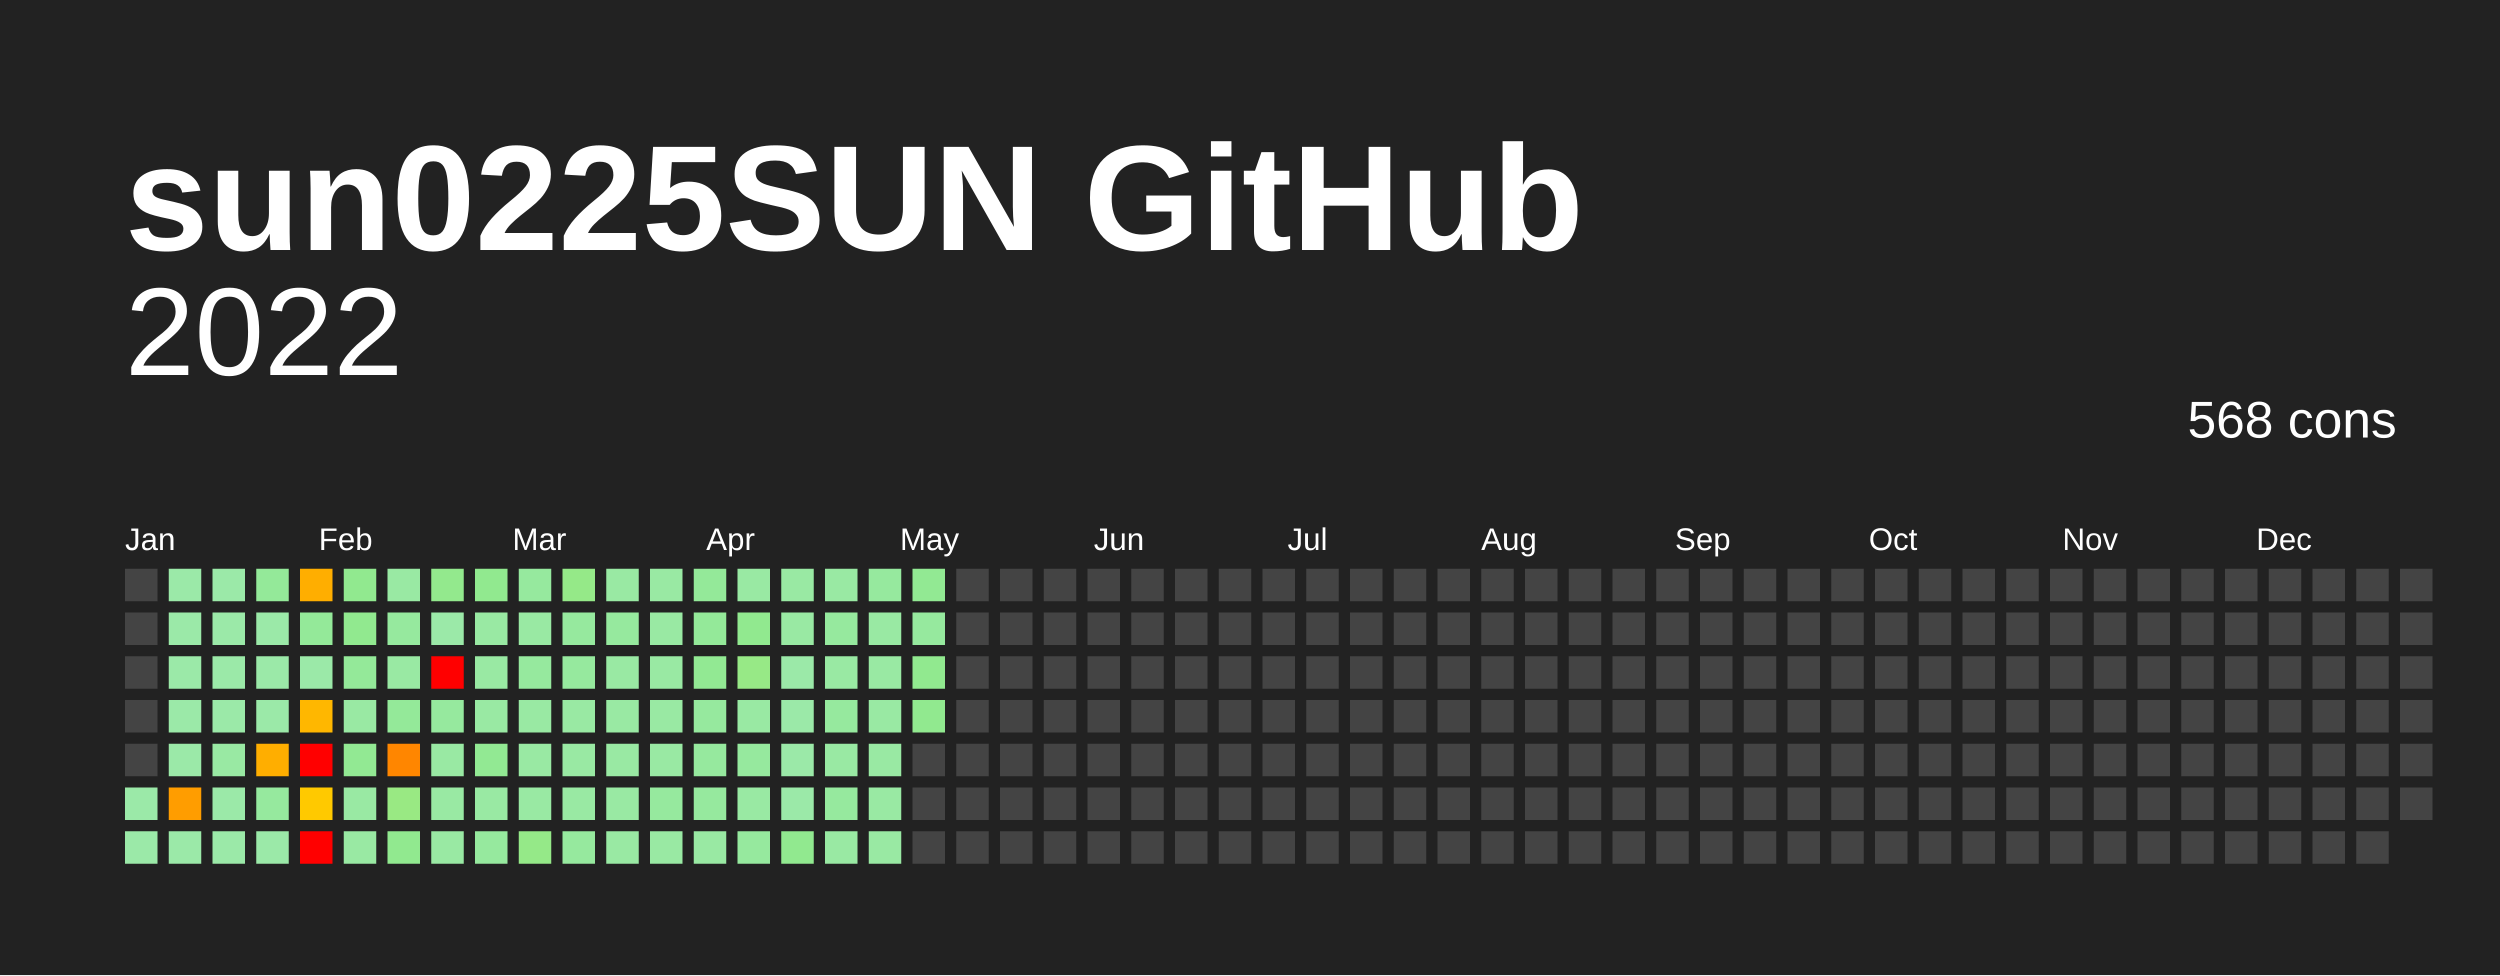
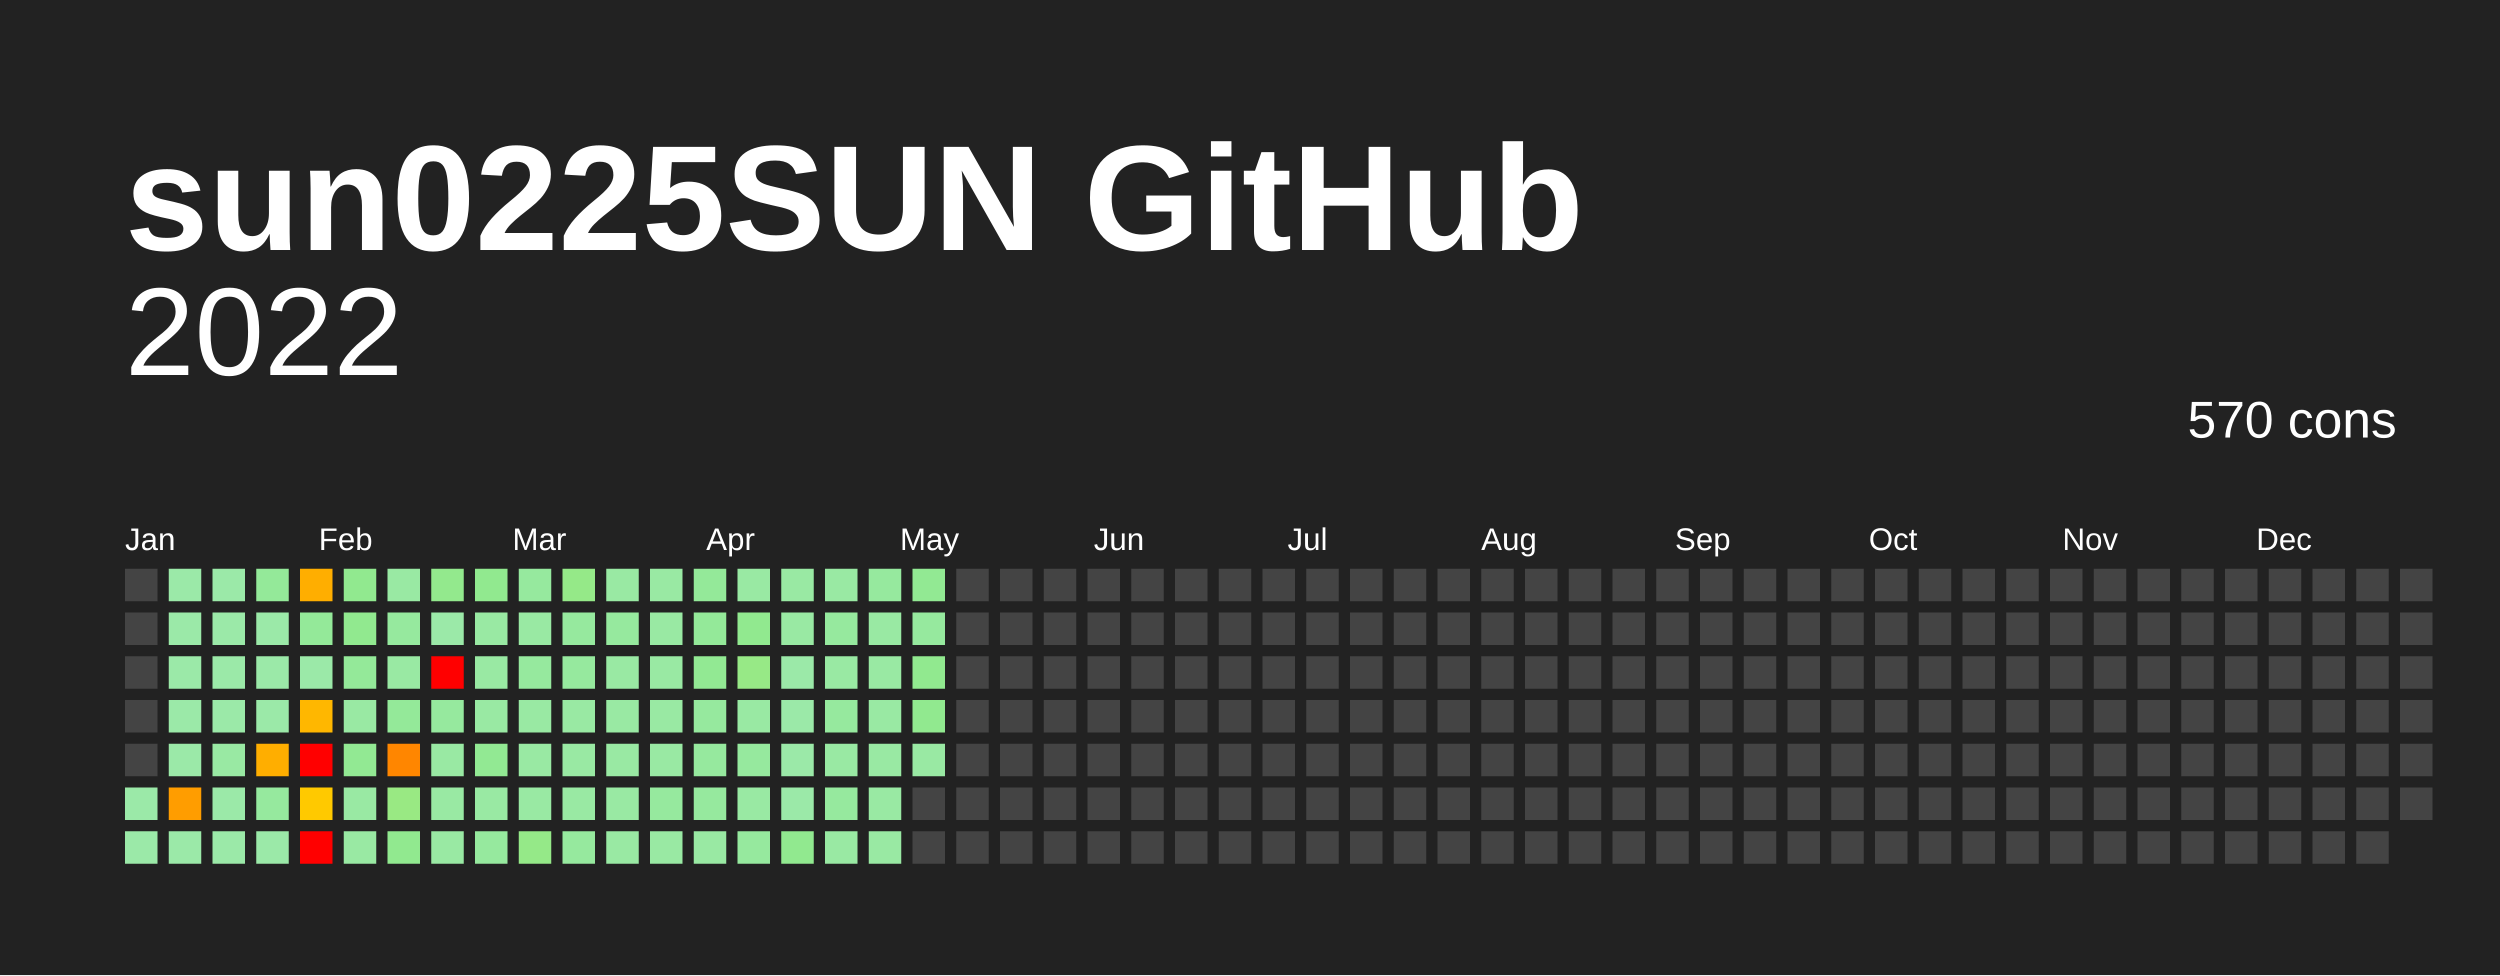
<svg xmlns="http://www.w3.org/2000/svg" baseProfile="full" height="78mm" version="1.1" viewBox="0,0,200,78" width="200mm">
  <defs />
  <rect fill="#222222" height="78" width="200" x="0" y="0" />
  <text fill="#FFFFFF" style="font-size:12px; font-family:Arial; font-weight:bold;" x="10" y="20">sun0225SUN GitHub</text>
  <text alignment-baseline="hanging" fill="#FFFFFF" style="font-size:10.0px; font-family:Arial;" x="10" y="30">2022</text>
-   <text alignment-baseline="hanging" fill="#FFFFFF" style="font-size:4.125px; font-family:Arial;" x="175" y="35">568 cons</text>
+   <text alignment-baseline="hanging" fill="#FFFFFF" style="font-size:4.125px; font-family:Arial;" x="175" y="35">570 cons</text>
  <text fill="#FFFFFF" style="font-size:2.5px; font-family:Arial" x="10.0" y="44">Jan</text>
  <text fill="#FFFFFF" style="font-size:2.5px; font-family:Arial" x="25.5" y="44">Feb</text>
  <text fill="#FFFFFF" style="font-size:2.5px; font-family:Arial" x="41.0" y="44">Mar</text>
  <text fill="#FFFFFF" style="font-size:2.5px; font-family:Arial" x="56.5" y="44">Apr</text>
  <text fill="#FFFFFF" style="font-size:2.5px; font-family:Arial" x="72.0" y="44">May</text>
  <text fill="#FFFFFF" style="font-size:2.5px; font-family:Arial" x="87.5" y="44">Jun</text>
  <text fill="#FFFFFF" style="font-size:2.5px; font-family:Arial" x="103.0" y="44">Jul</text>
  <text fill="#FFFFFF" style="font-size:2.5px; font-family:Arial" x="118.5" y="44">Aug</text>
  <text fill="#FFFFFF" style="font-size:2.5px; font-family:Arial" x="134.0" y="44">Sep</text>
  <text fill="#FFFFFF" style="font-size:2.5px; font-family:Arial" x="149.5" y="44">Oct</text>
  <text fill="#FFFFFF" style="font-size:2.5px; font-family:Arial" x="165.0" y="44">Nov</text>
  <text fill="#FFFFFF" style="font-size:2.5px; font-family:Arial" x="180.5" y="44">Dec</text>
  <rect fill="#444444" height="2.6" width="2.6" x="10.0" y="45.5" />
  <rect fill="#444444" height="2.6" width="2.6" x="10.0" y="49.0" />
  <rect fill="#444444" height="2.6" width="2.6" x="10.0" y="52.5" />
  <rect fill="#444444" height="2.6" width="2.6" x="10.0" y="56.0" />
  <rect fill="#444444" height="2.6" width="2.6" x="10.0" y="59.5" />
  <rect fill="#9be9a8" height="2.6" width="2.6" x="10.0" y="63.0" />
  <rect fill="#9be9a8" height="2.6" width="2.6" x="10.0" y="66.5" />
  <rect fill="#9be9a8" height="2.6" width="2.6" x="13.5" y="45.5" />
  <rect fill="#9be9a8" height="2.6" width="2.6" x="13.5" y="49.0" />
  <rect fill="#9be9a8" height="2.6" width="2.6" x="13.5" y="52.5" />
  <rect fill="#9be9a8" height="2.6" width="2.6" x="13.5" y="56.0" />
  <rect fill="#9be9a8" height="2.6" width="2.6" x="13.5" y="59.5" />
  <rect fill="#ff9d00" height="2.6" width="2.6" x="13.5" y="63.0" />
  <rect fill="#9be9a8" height="2.6" width="2.6" x="13.5" y="66.5" />
  <rect fill="#9be9a8" height="2.6" width="2.6" x="17.0" y="45.5" />
  <rect fill="#9be9a8" height="2.6" width="2.6" x="17.0" y="49.0" />
  <rect fill="#9be9a8" height="2.6" width="2.6" x="17.0" y="52.5" />
  <rect fill="#9be9a8" height="2.6" width="2.6" x="17.0" y="56.0" />
  <rect fill="#99e9a3" height="2.6" width="2.6" x="17.0" y="59.5" />
  <rect fill="#9be9a8" height="2.6" width="2.6" x="17.0" y="63.0" />
  <rect fill="#9be9a8" height="2.6" width="2.6" x="17.0" y="66.5" />
  <rect fill="#94e999" height="2.6" width="2.6" x="20.5" y="45.5" />
  <rect fill="#9be9a8" height="2.6" width="2.6" x="20.5" y="49.0" />
  <rect fill="#9be9a8" height="2.6" width="2.6" x="20.5" y="52.5" />
  <rect fill="#9be9a8" height="2.6" width="2.6" x="20.5" y="56.0" />
  <rect fill="#ffae00" height="2.6" width="2.6" x="20.5" y="59.5" />
  <rect fill="#96e99e" height="2.6" width="2.6" x="20.5" y="63.0" />
  <rect fill="#9be9a8" height="2.6" width="2.6" x="20.5" y="66.5" />
  <rect fill="#ffae00" height="2.6" width="2.6" x="24.0" y="45.5" />
  <rect fill="#94e999" height="2.6" width="2.6" x="24.0" y="49.0" />
  <rect fill="#9be9a8" height="2.6" width="2.6" x="24.0" y="52.5" />
  <rect fill="#ffb700" height="2.6" width="2.6" x="24.0" y="56.0" />
  <rect fill="red" height="2.6" width="2.6" x="24.0" y="59.5" />
  <rect fill="#ffc900" height="2.6" width="2.6" x="24.0" y="63.0" />
  <rect fill="red" height="2.6" width="2.6" x="24.0" y="66.5" />
  <rect fill="#91e98f" height="2.6" width="2.6" x="27.5" y="45.5" />
  <rect fill="#91e98f" height="2.6" width="2.6" x="27.5" y="49.0" />
  <rect fill="#94e999" height="2.6" width="2.6" x="27.5" y="52.5" />
  <rect fill="#99e9a3" height="2.6" width="2.6" x="27.5" y="56.0" />
  <rect fill="#92e993" height="2.6" width="2.6" x="27.5" y="59.5" />
  <rect fill="#99e9a3" height="2.6" width="2.6" x="27.5" y="63.0" />
  <rect fill="#99e9a3" height="2.6" width="2.6" x="27.5" y="66.5" />
  <rect fill="#99e9a3" height="2.6" width="2.6" x="31.0" y="45.5" />
  <rect fill="#96e99e" height="2.6" width="2.6" x="31.0" y="49.0" />
  <rect fill="#99e9a3" height="2.6" width="2.6" x="31.0" y="52.5" />
  <rect fill="#94e999" height="2.6" width="2.6" x="31.0" y="56.0" />
  <rect fill="#ff8600" height="2.6" width="2.6" x="31.0" y="59.5" />
  <rect fill="#99e983" height="2.6" width="2.6" x="31.0" y="63.0" />
  <rect fill="#91e98f" height="2.6" width="2.6" x="31.0" y="66.5" />
  <rect fill="#93e98d" height="2.6" width="2.6" x="34.5" y="45.5" />
  <rect fill="#9be9a8" height="2.6" width="2.6" x="34.5" y="49.0" />
  <rect fill="red" height="2.6" width="2.6" x="34.5" y="52.5" />
  <rect fill="#96e99e" height="2.6" width="2.6" x="34.5" y="56.0" />
  <rect fill="#99e9a3" height="2.6" width="2.6" x="34.5" y="59.5" />
  <rect fill="#99e9a3" height="2.6" width="2.6" x="34.5" y="63.0" />
  <rect fill="#99e9a3" height="2.6" width="2.6" x="34.5" y="66.5" />
  <rect fill="#91e98f" height="2.6" width="2.6" x="38.0" y="45.5" />
  <rect fill="#99e9a3" height="2.6" width="2.6" x="38.0" y="49.0" />
  <rect fill="#99e9a3" height="2.6" width="2.6" x="38.0" y="52.5" />
  <rect fill="#99e9a3" height="2.6" width="2.6" x="38.0" y="56.0" />
  <rect fill="#92e993" height="2.6" width="2.6" x="38.0" y="59.5" />
  <rect fill="#99e9a3" height="2.6" width="2.6" x="38.0" y="63.0" />
  <rect fill="#96e99e" height="2.6" width="2.6" x="38.0" y="66.5" />
  <rect fill="#96e99e" height="2.6" width="2.6" x="41.5" y="45.5" />
  <rect fill="#99e9a3" height="2.6" width="2.6" x="41.5" y="49.0" />
  <rect fill="#96e99e" height="2.6" width="2.6" x="41.5" y="52.5" />
  <rect fill="#99e9a3" height="2.6" width="2.6" x="41.5" y="56.0" />
  <rect fill="#99e9a3" height="2.6" width="2.6" x="41.5" y="59.5" />
  <rect fill="#99e9a3" height="2.6" width="2.6" x="41.5" y="63.0" />
  <rect fill="#95e988" height="2.6" width="2.6" x="41.5" y="66.5" />
  <rect fill="#95e988" height="2.6" width="2.6" x="45.0" y="45.5" />
  <rect fill="#96e99e" height="2.6" width="2.6" x="45.0" y="49.0" />
  <rect fill="#96e99e" height="2.6" width="2.6" x="45.0" y="52.5" />
  <rect fill="#99e9a3" height="2.6" width="2.6" x="45.0" y="56.0" />
  <rect fill="#99e9a3" height="2.6" width="2.6" x="45.0" y="59.5" />
  <rect fill="#99e9a3" height="2.6" width="2.6" x="45.0" y="63.0" />
  <rect fill="#96e99e" height="2.6" width="2.6" x="45.0" y="66.5" />
  <rect fill="#99e9a3" height="2.6" width="2.6" x="48.5" y="45.5" />
  <rect fill="#96e99e" height="2.6" width="2.6" x="48.5" y="49.0" />
  <rect fill="#99e9a3" height="2.6" width="2.6" x="48.5" y="52.5" />
  <rect fill="#99e9a3" height="2.6" width="2.6" x="48.5" y="56.0" />
  <rect fill="#99e9a3" height="2.6" width="2.6" x="48.5" y="59.5" />
  <rect fill="#99e9a3" height="2.6" width="2.6" x="48.5" y="63.0" />
  <rect fill="#99e9a3" height="2.6" width="2.6" x="48.5" y="66.5" />
  <rect fill="#99e9a3" height="2.6" width="2.6" x="52.0" y="45.5" />
  <rect fill="#99e9a3" height="2.6" width="2.6" x="52.0" y="49.0" />
  <rect fill="#99e9a3" height="2.6" width="2.6" x="52.0" y="52.5" />
  <rect fill="#99e9a3" height="2.6" width="2.6" x="52.0" y="56.0" />
  <rect fill="#99e9a3" height="2.6" width="2.6" x="52.0" y="59.5" />
  <rect fill="#96e99e" height="2.6" width="2.6" x="52.0" y="63.0" />
  <rect fill="#99e9a3" height="2.6" width="2.6" x="52.0" y="66.5" />
  <rect fill="#94e999" height="2.6" width="2.6" x="55.5" y="45.5" />
  <rect fill="#94e999" height="2.6" width="2.6" x="55.5" y="49.0" />
  <rect fill="#92e993" height="2.6" width="2.6" x="55.5" y="52.5" />
  <rect fill="#96e99e" height="2.6" width="2.6" x="55.5" y="56.0" />
  <rect fill="#96e99e" height="2.6" width="2.6" x="55.5" y="59.5" />
  <rect fill="#96e99e" height="2.6" width="2.6" x="55.5" y="63.0" />
  <rect fill="#99e9a3" height="2.6" width="2.6" x="55.5" y="66.5" />
  <rect fill="#99e9a3" height="2.6" width="2.6" x="59.0" y="45.5" />
  <rect fill="#91e98f" height="2.6" width="2.6" x="59.0" y="49.0" />
  <rect fill="#97e986" height="2.6" width="2.6" x="59.0" y="52.5" />
  <rect fill="#99e9a3" height="2.6" width="2.6" x="59.0" y="56.0" />
  <rect fill="#96e99e" height="2.6" width="2.6" x="59.0" y="59.5" />
  <rect fill="#99e9a3" height="2.6" width="2.6" x="59.0" y="63.0" />
  <rect fill="#96e99e" height="2.6" width="2.6" x="59.0" y="66.5" />
  <rect fill="#99e9a3" height="2.6" width="2.6" x="62.5" y="45.5" />
  <rect fill="#99e9a3" height="2.6" width="2.6" x="62.5" y="49.0" />
  <rect fill="#9be9a8" height="2.6" width="2.6" x="62.5" y="52.5" />
  <rect fill="#9be9a8" height="2.6" width="2.6" x="62.5" y="56.0" />
  <rect fill="#9be9a8" height="2.6" width="2.6" x="62.5" y="59.5" />
  <rect fill="#9be9a8" height="2.6" width="2.6" x="62.5" y="63.0" />
  <rect fill="#91e98f" height="2.6" width="2.6" x="62.5" y="66.5" />
  <rect fill="#99e9a3" height="2.6" width="2.6" x="66.0" y="45.5" />
  <rect fill="#96e99e" height="2.6" width="2.6" x="66.0" y="49.0" />
  <rect fill="#99e9a3" height="2.6" width="2.6" x="66.0" y="52.5" />
  <rect fill="#96e99e" height="2.6" width="2.6" x="66.0" y="56.0" />
  <rect fill="#99e9a3" height="2.6" width="2.6" x="66.0" y="59.5" />
  <rect fill="#96e99e" height="2.6" width="2.6" x="66.0" y="63.0" />
  <rect fill="#99e9a3" height="2.6" width="2.6" x="66.0" y="66.5" />
  <rect fill="#96e99e" height="2.6" width="2.6" x="69.5" y="45.5" />
  <rect fill="#99e9a3" height="2.6" width="2.6" x="69.5" y="49.0" />
  <rect fill="#99e9a3" height="2.6" width="2.6" x="69.5" y="52.5" />
  <rect fill="#99e9a3" height="2.6" width="2.6" x="69.5" y="56.0" />
  <rect fill="#99e9a3" height="2.6" width="2.6" x="69.5" y="59.5" />
  <rect fill="#99e9a3" height="2.6" width="2.6" x="69.5" y="63.0" />
  <rect fill="#99e9a3" height="2.6" width="2.6" x="69.5" y="66.5" />
  <rect fill="#92e993" height="2.6" width="2.6" x="73.0" y="45.5" />
  <rect fill="#96e99e" height="2.6" width="2.6" x="73.0" y="49.0" />
  <rect fill="#91e98f" height="2.6" width="2.6" x="73.0" y="52.5" />
  <rect fill="#91e98f" height="2.6" width="2.6" x="73.0" y="56.0" />
-   <rect fill="#444444" height="2.6" width="2.6" x="73.0" y="59.5" />
+   <rect fill="#99e9a3" height="2.6" width="2.6" x="73.0" y="59.5" />
  <rect fill="#444444" height="2.6" width="2.6" x="73.0" y="63.0" />
  <rect fill="#444444" height="2.6" width="2.6" x="73.0" y="66.5" />
  <rect fill="#444444" height="2.6" width="2.6" x="76.5" y="45.5" />
  <rect fill="#444444" height="2.6" width="2.6" x="76.5" y="49.0" />
  <rect fill="#444444" height="2.6" width="2.6" x="76.5" y="52.5" />
  <rect fill="#444444" height="2.6" width="2.6" x="76.5" y="56.0" />
  <rect fill="#444444" height="2.6" width="2.6" x="76.5" y="59.5" />
  <rect fill="#444444" height="2.6" width="2.6" x="76.5" y="63.0" />
  <rect fill="#444444" height="2.6" width="2.6" x="76.5" y="66.5" />
  <rect fill="#444444" height="2.6" width="2.6" x="80.0" y="45.5" />
  <rect fill="#444444" height="2.6" width="2.6" x="80.0" y="49.0" />
  <rect fill="#444444" height="2.6" width="2.6" x="80.0" y="52.5" />
  <rect fill="#444444" height="2.6" width="2.6" x="80.0" y="56.0" />
  <rect fill="#444444" height="2.6" width="2.6" x="80.0" y="59.5" />
  <rect fill="#444444" height="2.6" width="2.6" x="80.0" y="63.0" />
  <rect fill="#444444" height="2.6" width="2.6" x="80.0" y="66.5" />
  <rect fill="#444444" height="2.6" width="2.6" x="83.5" y="45.5" />
  <rect fill="#444444" height="2.6" width="2.6" x="83.5" y="49.0" />
  <rect fill="#444444" height="2.6" width="2.6" x="83.5" y="52.5" />
  <rect fill="#444444" height="2.6" width="2.6" x="83.5" y="56.0" />
  <rect fill="#444444" height="2.6" width="2.6" x="83.5" y="59.5" />
  <rect fill="#444444" height="2.6" width="2.6" x="83.5" y="63.0" />
  <rect fill="#444444" height="2.6" width="2.6" x="83.5" y="66.5" />
  <rect fill="#444444" height="2.6" width="2.6" x="87.0" y="45.5" />
  <rect fill="#444444" height="2.6" width="2.6" x="87.0" y="49.0" />
  <rect fill="#444444" height="2.6" width="2.6" x="87.0" y="52.5" />
  <rect fill="#444444" height="2.6" width="2.6" x="87.0" y="56.0" />
  <rect fill="#444444" height="2.6" width="2.6" x="87.0" y="59.5" />
  <rect fill="#444444" height="2.6" width="2.6" x="87.0" y="63.0" />
  <rect fill="#444444" height="2.6" width="2.6" x="87.0" y="66.5" />
  <rect fill="#444444" height="2.6" width="2.6" x="90.5" y="45.5" />
  <rect fill="#444444" height="2.6" width="2.6" x="90.5" y="49.0" />
  <rect fill="#444444" height="2.6" width="2.6" x="90.5" y="52.5" />
  <rect fill="#444444" height="2.6" width="2.6" x="90.5" y="56.0" />
  <rect fill="#444444" height="2.6" width="2.6" x="90.5" y="59.5" />
  <rect fill="#444444" height="2.6" width="2.6" x="90.5" y="63.0" />
  <rect fill="#444444" height="2.6" width="2.6" x="90.5" y="66.5" />
  <rect fill="#444444" height="2.6" width="2.6" x="94.0" y="45.5" />
  <rect fill="#444444" height="2.6" width="2.6" x="94.0" y="49.0" />
  <rect fill="#444444" height="2.6" width="2.6" x="94.0" y="52.5" />
  <rect fill="#444444" height="2.6" width="2.6" x="94.0" y="56.0" />
  <rect fill="#444444" height="2.6" width="2.6" x="94.0" y="59.5" />
  <rect fill="#444444" height="2.6" width="2.6" x="94.0" y="63.0" />
  <rect fill="#444444" height="2.6" width="2.6" x="94.0" y="66.5" />
  <rect fill="#444444" height="2.6" width="2.6" x="97.5" y="45.5" />
  <rect fill="#444444" height="2.6" width="2.6" x="97.5" y="49.0" />
  <rect fill="#444444" height="2.6" width="2.6" x="97.5" y="52.5" />
  <rect fill="#444444" height="2.6" width="2.6" x="97.5" y="56.0" />
  <rect fill="#444444" height="2.6" width="2.6" x="97.5" y="59.5" />
  <rect fill="#444444" height="2.6" width="2.6" x="97.5" y="63.0" />
  <rect fill="#444444" height="2.6" width="2.6" x="97.5" y="66.5" />
  <rect fill="#444444" height="2.6" width="2.6" x="101.0" y="45.5" />
  <rect fill="#444444" height="2.6" width="2.6" x="101.0" y="49.0" />
  <rect fill="#444444" height="2.6" width="2.6" x="101.0" y="52.5" />
  <rect fill="#444444" height="2.6" width="2.6" x="101.0" y="56.0" />
  <rect fill="#444444" height="2.6" width="2.6" x="101.0" y="59.5" />
  <rect fill="#444444" height="2.6" width="2.6" x="101.0" y="63.0" />
  <rect fill="#444444" height="2.6" width="2.6" x="101.0" y="66.5" />
  <rect fill="#444444" height="2.6" width="2.6" x="104.5" y="45.5" />
  <rect fill="#444444" height="2.6" width="2.6" x="104.5" y="49.0" />
  <rect fill="#444444" height="2.6" width="2.6" x="104.5" y="52.5" />
  <rect fill="#444444" height="2.6" width="2.6" x="104.5" y="56.0" />
  <rect fill="#444444" height="2.6" width="2.6" x="104.5" y="59.5" />
  <rect fill="#444444" height="2.6" width="2.6" x="104.5" y="63.0" />
  <rect fill="#444444" height="2.6" width="2.6" x="104.5" y="66.5" />
  <rect fill="#444444" height="2.6" width="2.6" x="108.0" y="45.5" />
  <rect fill="#444444" height="2.6" width="2.6" x="108.0" y="49.0" />
  <rect fill="#444444" height="2.6" width="2.6" x="108.0" y="52.5" />
  <rect fill="#444444" height="2.6" width="2.6" x="108.0" y="56.0" />
  <rect fill="#444444" height="2.6" width="2.6" x="108.0" y="59.5" />
  <rect fill="#444444" height="2.6" width="2.6" x="108.0" y="63.0" />
  <rect fill="#444444" height="2.6" width="2.6" x="108.0" y="66.5" />
  <rect fill="#444444" height="2.6" width="2.6" x="111.5" y="45.5" />
  <rect fill="#444444" height="2.6" width="2.6" x="111.5" y="49.0" />
  <rect fill="#444444" height="2.6" width="2.6" x="111.5" y="52.5" />
  <rect fill="#444444" height="2.6" width="2.6" x="111.5" y="56.0" />
  <rect fill="#444444" height="2.6" width="2.6" x="111.5" y="59.5" />
  <rect fill="#444444" height="2.6" width="2.6" x="111.5" y="63.0" />
  <rect fill="#444444" height="2.6" width="2.6" x="111.5" y="66.5" />
  <rect fill="#444444" height="2.6" width="2.6" x="115.0" y="45.5" />
  <rect fill="#444444" height="2.6" width="2.6" x="115.0" y="49.0" />
  <rect fill="#444444" height="2.6" width="2.6" x="115.0" y="52.5" />
  <rect fill="#444444" height="2.6" width="2.6" x="115.0" y="56.0" />
  <rect fill="#444444" height="2.6" width="2.6" x="115.0" y="59.5" />
  <rect fill="#444444" height="2.6" width="2.6" x="115.0" y="63.0" />
  <rect fill="#444444" height="2.6" width="2.6" x="115.0" y="66.5" />
  <rect fill="#444444" height="2.6" width="2.6" x="118.5" y="45.5" />
  <rect fill="#444444" height="2.6" width="2.6" x="118.5" y="49.0" />
  <rect fill="#444444" height="2.6" width="2.6" x="118.5" y="52.5" />
  <rect fill="#444444" height="2.6" width="2.6" x="118.5" y="56.0" />
  <rect fill="#444444" height="2.6" width="2.6" x="118.5" y="59.5" />
  <rect fill="#444444" height="2.6" width="2.6" x="118.5" y="63.0" />
  <rect fill="#444444" height="2.6" width="2.6" x="118.5" y="66.5" />
  <rect fill="#444444" height="2.6" width="2.6" x="122.0" y="45.5" />
  <rect fill="#444444" height="2.6" width="2.6" x="122.0" y="49.0" />
  <rect fill="#444444" height="2.6" width="2.6" x="122.0" y="52.5" />
  <rect fill="#444444" height="2.6" width="2.6" x="122.0" y="56.0" />
  <rect fill="#444444" height="2.6" width="2.6" x="122.0" y="59.5" />
  <rect fill="#444444" height="2.6" width="2.6" x="122.0" y="63.0" />
  <rect fill="#444444" height="2.6" width="2.6" x="122.0" y="66.5" />
  <rect fill="#444444" height="2.6" width="2.6" x="125.5" y="45.5" />
  <rect fill="#444444" height="2.6" width="2.6" x="125.5" y="49.0" />
  <rect fill="#444444" height="2.6" width="2.6" x="125.5" y="52.5" />
  <rect fill="#444444" height="2.6" width="2.6" x="125.5" y="56.0" />
  <rect fill="#444444" height="2.6" width="2.6" x="125.5" y="59.5" />
  <rect fill="#444444" height="2.6" width="2.6" x="125.5" y="63.0" />
  <rect fill="#444444" height="2.6" width="2.6" x="125.5" y="66.5" />
  <rect fill="#444444" height="2.6" width="2.6" x="129.0" y="45.5" />
  <rect fill="#444444" height="2.6" width="2.6" x="129.0" y="49.0" />
  <rect fill="#444444" height="2.6" width="2.6" x="129.0" y="52.5" />
  <rect fill="#444444" height="2.6" width="2.6" x="129.0" y="56.0" />
  <rect fill="#444444" height="2.6" width="2.6" x="129.0" y="59.5" />
  <rect fill="#444444" height="2.6" width="2.6" x="129.0" y="63.0" />
  <rect fill="#444444" height="2.6" width="2.6" x="129.0" y="66.5" />
  <rect fill="#444444" height="2.6" width="2.6" x="132.5" y="45.5" />
  <rect fill="#444444" height="2.6" width="2.6" x="132.5" y="49.0" />
  <rect fill="#444444" height="2.6" width="2.6" x="132.5" y="52.5" />
  <rect fill="#444444" height="2.6" width="2.6" x="132.5" y="56.0" />
  <rect fill="#444444" height="2.6" width="2.6" x="132.5" y="59.5" />
  <rect fill="#444444" height="2.6" width="2.6" x="132.5" y="63.0" />
  <rect fill="#444444" height="2.6" width="2.6" x="132.5" y="66.5" />
  <rect fill="#444444" height="2.6" width="2.6" x="136.0" y="45.5" />
  <rect fill="#444444" height="2.6" width="2.6" x="136.0" y="49.0" />
  <rect fill="#444444" height="2.6" width="2.6" x="136.0" y="52.5" />
  <rect fill="#444444" height="2.6" width="2.6" x="136.0" y="56.0" />
  <rect fill="#444444" height="2.6" width="2.6" x="136.0" y="59.5" />
  <rect fill="#444444" height="2.6" width="2.6" x="136.0" y="63.0" />
  <rect fill="#444444" height="2.6" width="2.6" x="136.0" y="66.5" />
  <rect fill="#444444" height="2.6" width="2.6" x="139.5" y="45.5" />
  <rect fill="#444444" height="2.6" width="2.6" x="139.5" y="49.0" />
  <rect fill="#444444" height="2.6" width="2.6" x="139.5" y="52.5" />
  <rect fill="#444444" height="2.6" width="2.6" x="139.5" y="56.0" />
  <rect fill="#444444" height="2.6" width="2.6" x="139.5" y="59.5" />
  <rect fill="#444444" height="2.6" width="2.6" x="139.5" y="63.0" />
  <rect fill="#444444" height="2.6" width="2.6" x="139.5" y="66.5" />
  <rect fill="#444444" height="2.6" width="2.6" x="143.0" y="45.5" />
  <rect fill="#444444" height="2.6" width="2.6" x="143.0" y="49.0" />
  <rect fill="#444444" height="2.6" width="2.6" x="143.0" y="52.5" />
  <rect fill="#444444" height="2.6" width="2.6" x="143.0" y="56.0" />
  <rect fill="#444444" height="2.6" width="2.6" x="143.0" y="59.5" />
  <rect fill="#444444" height="2.6" width="2.6" x="143.0" y="63.0" />
  <rect fill="#444444" height="2.6" width="2.6" x="143.0" y="66.5" />
  <rect fill="#444444" height="2.6" width="2.6" x="146.5" y="45.5" />
  <rect fill="#444444" height="2.6" width="2.6" x="146.5" y="49.0" />
  <rect fill="#444444" height="2.6" width="2.6" x="146.5" y="52.5" />
  <rect fill="#444444" height="2.6" width="2.6" x="146.5" y="56.0" />
  <rect fill="#444444" height="2.6" width="2.6" x="146.5" y="59.5" />
  <rect fill="#444444" height="2.6" width="2.6" x="146.5" y="63.0" />
  <rect fill="#444444" height="2.6" width="2.6" x="146.5" y="66.5" />
  <rect fill="#444444" height="2.6" width="2.6" x="150.0" y="45.5" />
  <rect fill="#444444" height="2.6" width="2.6" x="150.0" y="49.0" />
  <rect fill="#444444" height="2.6" width="2.6" x="150.0" y="52.5" />
  <rect fill="#444444" height="2.6" width="2.6" x="150.0" y="56.0" />
  <rect fill="#444444" height="2.6" width="2.6" x="150.0" y="59.5" />
  <rect fill="#444444" height="2.6" width="2.6" x="150.0" y="63.0" />
  <rect fill="#444444" height="2.6" width="2.6" x="150.0" y="66.5" />
  <rect fill="#444444" height="2.6" width="2.6" x="153.5" y="45.5" />
  <rect fill="#444444" height="2.6" width="2.6" x="153.5" y="49.0" />
  <rect fill="#444444" height="2.6" width="2.6" x="153.5" y="52.5" />
  <rect fill="#444444" height="2.6" width="2.6" x="153.5" y="56.0" />
  <rect fill="#444444" height="2.6" width="2.6" x="153.5" y="59.5" />
  <rect fill="#444444" height="2.6" width="2.6" x="153.5" y="63.0" />
  <rect fill="#444444" height="2.6" width="2.6" x="153.5" y="66.5" />
  <rect fill="#444444" height="2.6" width="2.6" x="157.0" y="45.5" />
  <rect fill="#444444" height="2.6" width="2.6" x="157.0" y="49.0" />
  <rect fill="#444444" height="2.6" width="2.6" x="157.0" y="52.5" />
  <rect fill="#444444" height="2.6" width="2.6" x="157.0" y="56.0" />
  <rect fill="#444444" height="2.6" width="2.6" x="157.0" y="59.5" />
  <rect fill="#444444" height="2.6" width="2.6" x="157.0" y="63.0" />
  <rect fill="#444444" height="2.6" width="2.6" x="157.0" y="66.5" />
  <rect fill="#444444" height="2.6" width="2.6" x="160.5" y="45.5" />
  <rect fill="#444444" height="2.6" width="2.6" x="160.5" y="49.0" />
  <rect fill="#444444" height="2.6" width="2.6" x="160.5" y="52.5" />
  <rect fill="#444444" height="2.6" width="2.6" x="160.5" y="56.0" />
  <rect fill="#444444" height="2.6" width="2.6" x="160.5" y="59.5" />
  <rect fill="#444444" height="2.6" width="2.6" x="160.5" y="63.0" />
  <rect fill="#444444" height="2.6" width="2.6" x="160.5" y="66.5" />
  <rect fill="#444444" height="2.6" width="2.6" x="164.0" y="45.5" />
  <rect fill="#444444" height="2.6" width="2.6" x="164.0" y="49.0" />
  <rect fill="#444444" height="2.6" width="2.6" x="164.0" y="52.5" />
  <rect fill="#444444" height="2.6" width="2.6" x="164.0" y="56.0" />
  <rect fill="#444444" height="2.6" width="2.6" x="164.0" y="59.5" />
  <rect fill="#444444" height="2.6" width="2.6" x="164.0" y="63.0" />
  <rect fill="#444444" height="2.6" width="2.6" x="164.0" y="66.5" />
  <rect fill="#444444" height="2.6" width="2.6" x="167.5" y="45.5" />
  <rect fill="#444444" height="2.6" width="2.6" x="167.5" y="49.0" />
  <rect fill="#444444" height="2.6" width="2.6" x="167.5" y="52.5" />
  <rect fill="#444444" height="2.6" width="2.6" x="167.5" y="56.0" />
  <rect fill="#444444" height="2.6" width="2.6" x="167.5" y="59.5" />
  <rect fill="#444444" height="2.6" width="2.6" x="167.5" y="63.0" />
  <rect fill="#444444" height="2.6" width="2.6" x="167.5" y="66.5" />
  <rect fill="#444444" height="2.6" width="2.6" x="171.0" y="45.5" />
  <rect fill="#444444" height="2.6" width="2.6" x="171.0" y="49.0" />
  <rect fill="#444444" height="2.6" width="2.6" x="171.0" y="52.5" />
  <rect fill="#444444" height="2.6" width="2.6" x="171.0" y="56.0" />
  <rect fill="#444444" height="2.6" width="2.6" x="171.0" y="59.5" />
  <rect fill="#444444" height="2.6" width="2.6" x="171.0" y="63.0" />
  <rect fill="#444444" height="2.6" width="2.6" x="171.0" y="66.5" />
  <rect fill="#444444" height="2.6" width="2.6" x="174.5" y="45.5" />
  <rect fill="#444444" height="2.6" width="2.6" x="174.5" y="49.0" />
  <rect fill="#444444" height="2.6" width="2.6" x="174.5" y="52.5" />
  <rect fill="#444444" height="2.6" width="2.6" x="174.5" y="56.0" />
  <rect fill="#444444" height="2.6" width="2.6" x="174.5" y="59.5" />
  <rect fill="#444444" height="2.6" width="2.6" x="174.5" y="63.0" />
  <rect fill="#444444" height="2.6" width="2.6" x="174.5" y="66.5" />
  <rect fill="#444444" height="2.6" width="2.6" x="178.0" y="45.5" />
  <rect fill="#444444" height="2.6" width="2.6" x="178.0" y="49.0" />
  <rect fill="#444444" height="2.6" width="2.6" x="178.0" y="52.5" />
  <rect fill="#444444" height="2.6" width="2.6" x="178.0" y="56.0" />
  <rect fill="#444444" height="2.6" width="2.6" x="178.0" y="59.5" />
  <rect fill="#444444" height="2.6" width="2.6" x="178.0" y="63.0" />
  <rect fill="#444444" height="2.6" width="2.6" x="178.0" y="66.5" />
  <rect fill="#444444" height="2.6" width="2.6" x="181.5" y="45.5" />
  <rect fill="#444444" height="2.6" width="2.6" x="181.5" y="49.0" />
  <rect fill="#444444" height="2.6" width="2.6" x="181.5" y="52.5" />
  <rect fill="#444444" height="2.6" width="2.6" x="181.5" y="56.0" />
  <rect fill="#444444" height="2.6" width="2.6" x="181.5" y="59.5" />
  <rect fill="#444444" height="2.6" width="2.6" x="181.5" y="63.0" />
  <rect fill="#444444" height="2.6" width="2.6" x="181.5" y="66.5" />
  <rect fill="#444444" height="2.6" width="2.6" x="185.0" y="45.5" />
  <rect fill="#444444" height="2.6" width="2.6" x="185.0" y="49.0" />
  <rect fill="#444444" height="2.6" width="2.6" x="185.0" y="52.5" />
  <rect fill="#444444" height="2.6" width="2.6" x="185.0" y="56.0" />
  <rect fill="#444444" height="2.6" width="2.6" x="185.0" y="59.5" />
  <rect fill="#444444" height="2.6" width="2.6" x="185.0" y="63.0" />
  <rect fill="#444444" height="2.6" width="2.6" x="185.0" y="66.5" />
  <rect fill="#444444" height="2.6" width="2.6" x="188.5" y="45.5" />
  <rect fill="#444444" height="2.6" width="2.6" x="188.5" y="49.0" />
  <rect fill="#444444" height="2.6" width="2.6" x="188.5" y="52.5" />
  <rect fill="#444444" height="2.6" width="2.6" x="188.5" y="56.0" />
  <rect fill="#444444" height="2.6" width="2.6" x="188.5" y="59.5" />
  <rect fill="#444444" height="2.6" width="2.6" x="188.5" y="63.0" />
  <rect fill="#444444" height="2.6" width="2.6" x="188.5" y="66.5" />
  <rect fill="#444444" height="2.6" width="2.6" x="192.0" y="45.5" />
  <rect fill="#444444" height="2.6" width="2.6" x="192.0" y="49.0" />
  <rect fill="#444444" height="2.6" width="2.6" x="192.0" y="52.5" />
  <rect fill="#444444" height="2.6" width="2.6" x="192.0" y="56.0" />
  <rect fill="#444444" height="2.6" width="2.6" x="192.0" y="59.5" />
  <rect fill="#444444" height="2.6" width="2.6" x="192.0" y="63.0" />
</svg>
